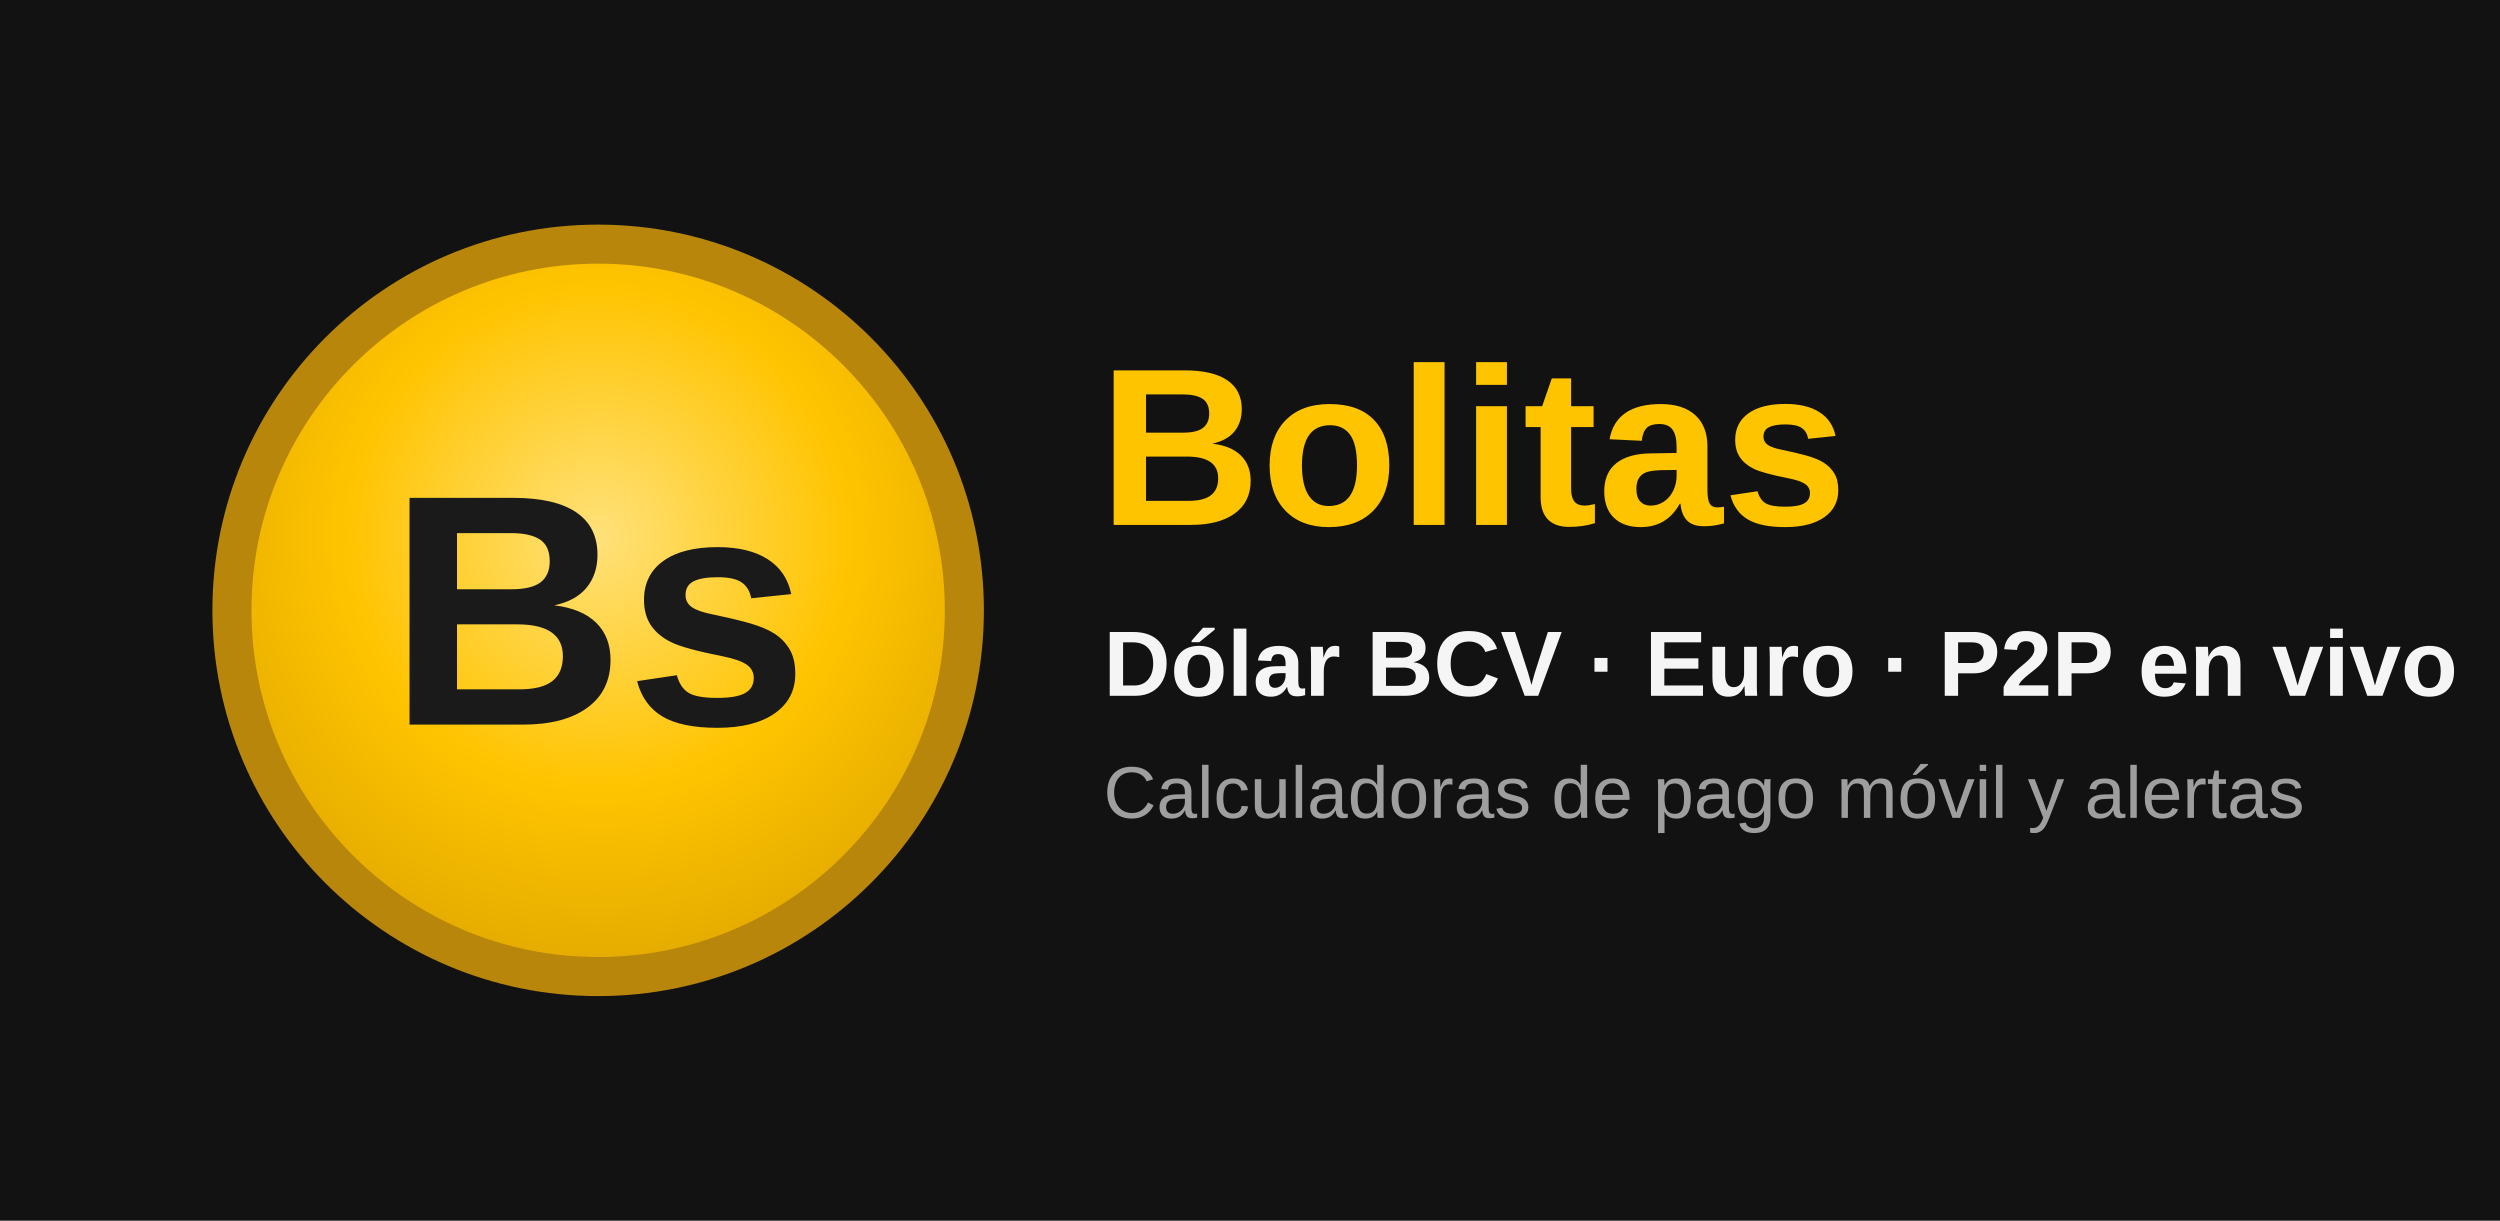
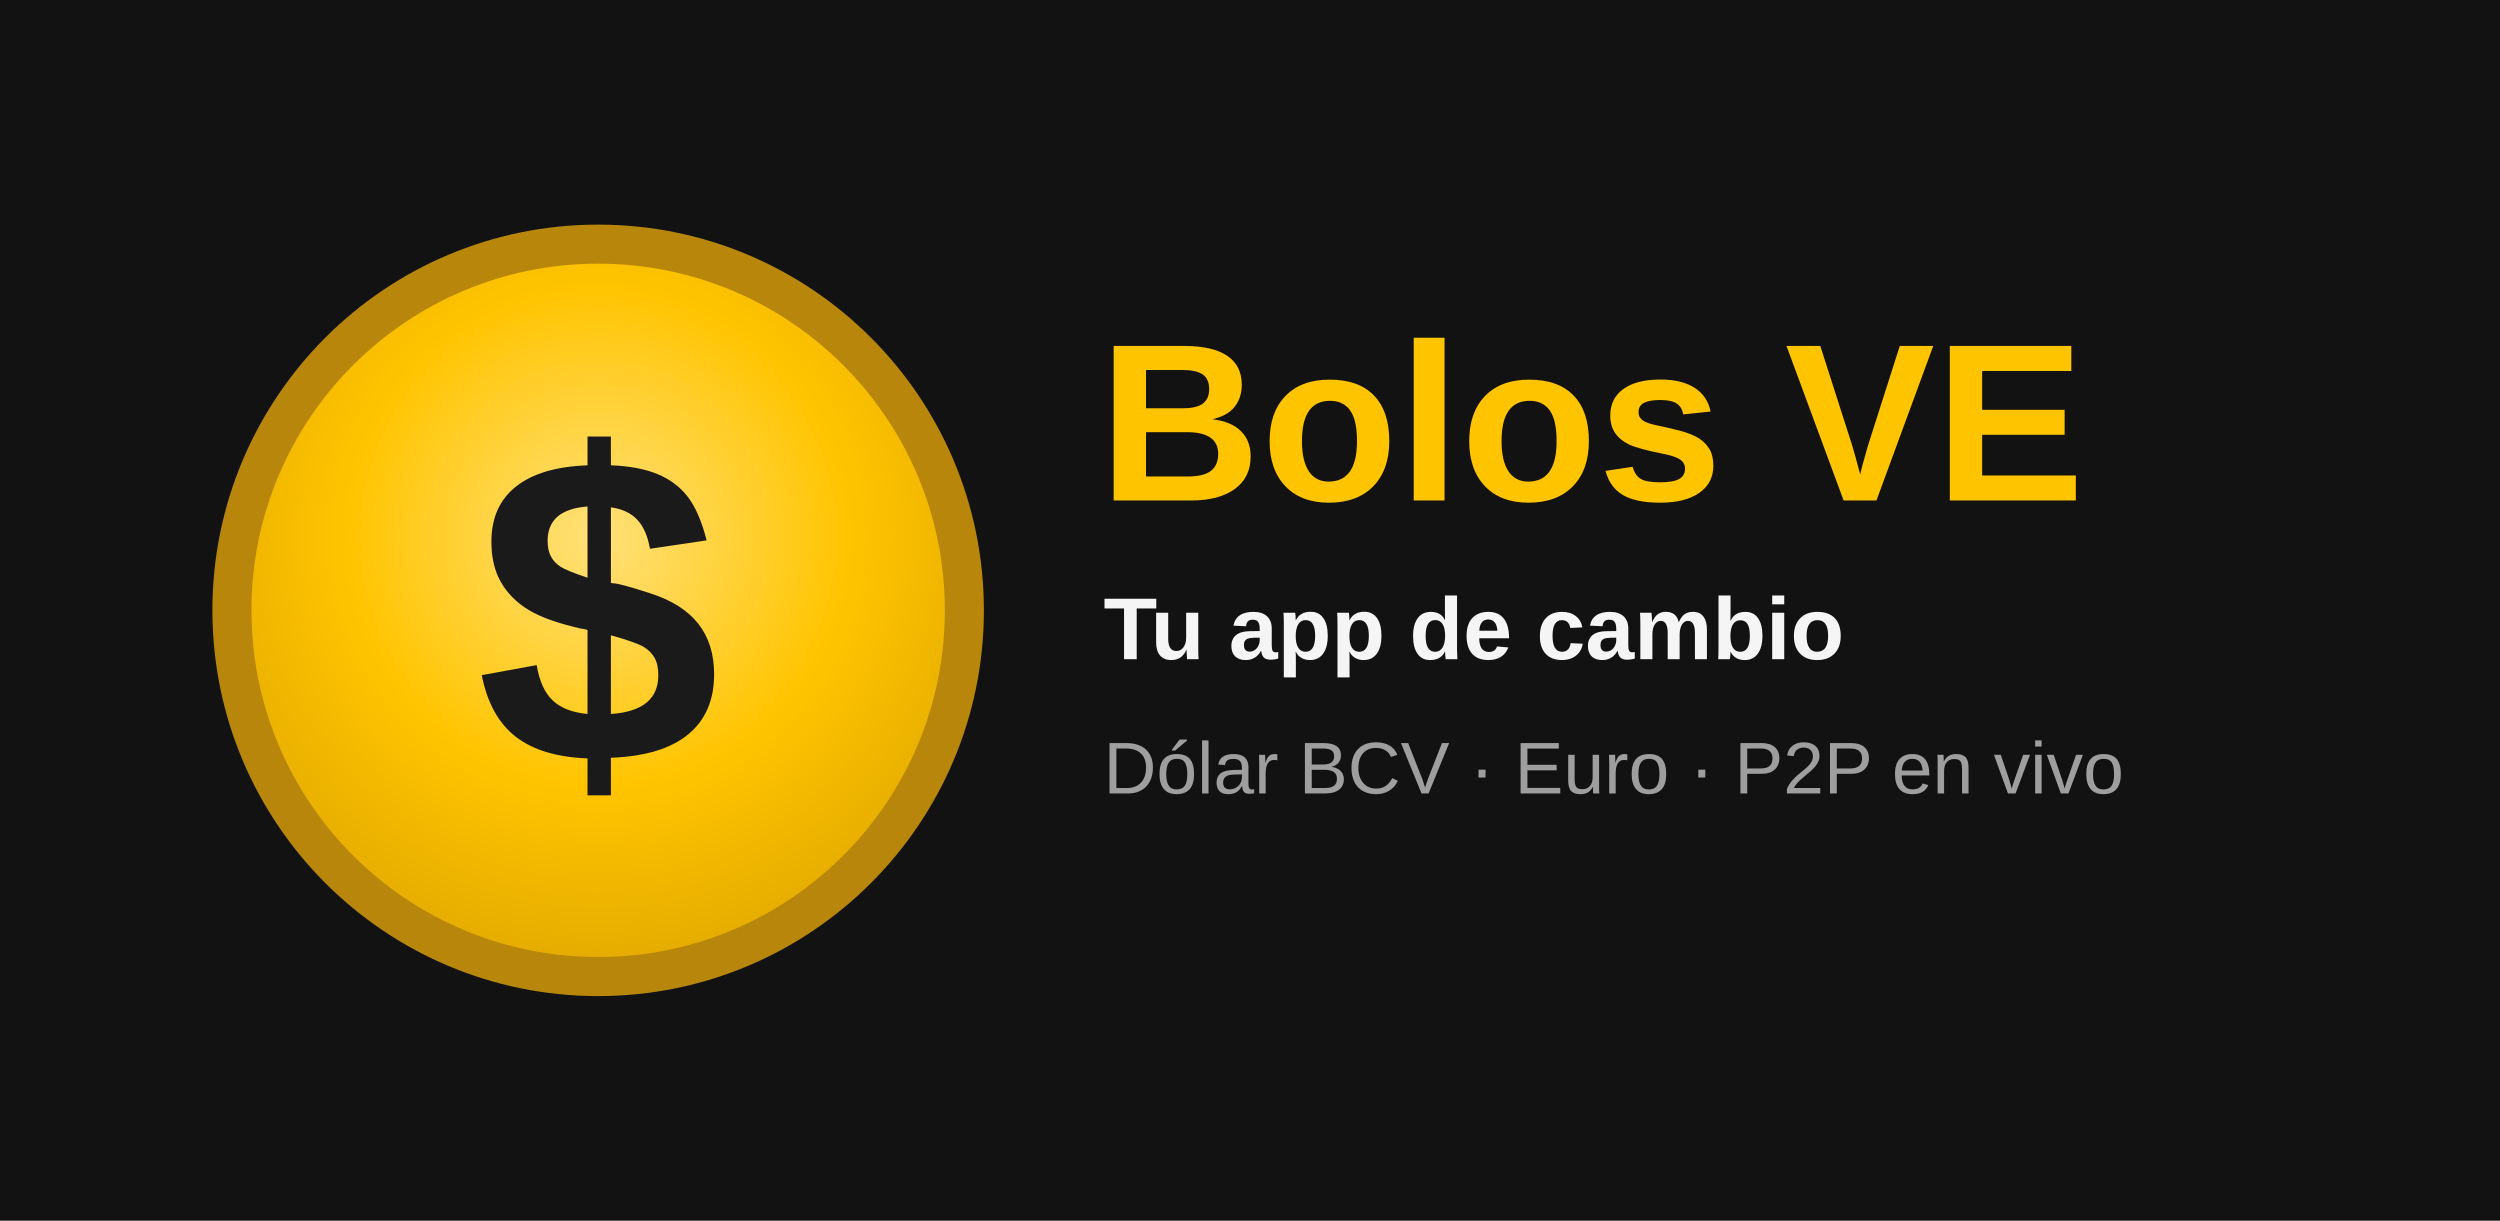
<svg xmlns="http://www.w3.org/2000/svg" width="1024" height="500" viewBox="0 0 1024 500">
  <defs>
    <radialGradient id="coin" cx="50%" cy="40%" r="62%">
      <stop offset="0%" stop-color="#FFE17A" />
      <stop offset="55%" stop-color="#FFC400" />
      <stop offset="100%" stop-color="#E0A800" />
    </radialGradient>
  </defs>
  <rect width="1024" height="500" fill="#121212" />
  <circle cx="245" cy="250" r="150" fill="url(#coin)" stroke="#B8860B" stroke-width="16" />
-   <text x="245" y="250" font-family="Arial, Helvetica, sans-serif" font-size="135" font-weight="800" fill="#1A1A1A" text-anchor="middle" dominant-baseline="central">Bs</text>
-   <text x="450" y="215" font-family="Arial, Helvetica, sans-serif" font-size="92" font-weight="800" fill="#FFC400">Bolitas</text>
-   <text x="452" y="285" font-family="Arial, Helvetica, sans-serif" font-size="38" font-weight="600" fill="#F5F5F5">Dólar BCV · Euro · P2P en vivo</text>
-   <text x="452" y="335" font-family="Arial, Helvetica, sans-serif" font-size="30" fill="#9E9E9E">Calculadoras de pago móvil y alertas</text>
+   <text x="245" y="250" font-family="Arial, Helvetica, sans-serif" font-size="180" font-weight="800" fill="#1A1A1A" text-anchor="middle" dominant-baseline="central">$</text>
+   <text x="450" y="205" font-family="Arial, Helvetica, sans-serif" font-size="92" font-weight="800" fill="#FFC400">Bolos VE</text>
+   <text x="452" y="270" font-family="Arial, Helvetica, sans-serif" font-size="36" font-weight="600" fill="#F5F5F5">Tu app de cambio</text>
+   <text x="452" y="325" font-family="Arial, Helvetica, sans-serif" font-size="30" fill="#9E9E9E">Dólar BCV · Euro · P2P en vivo</text>
</svg>
